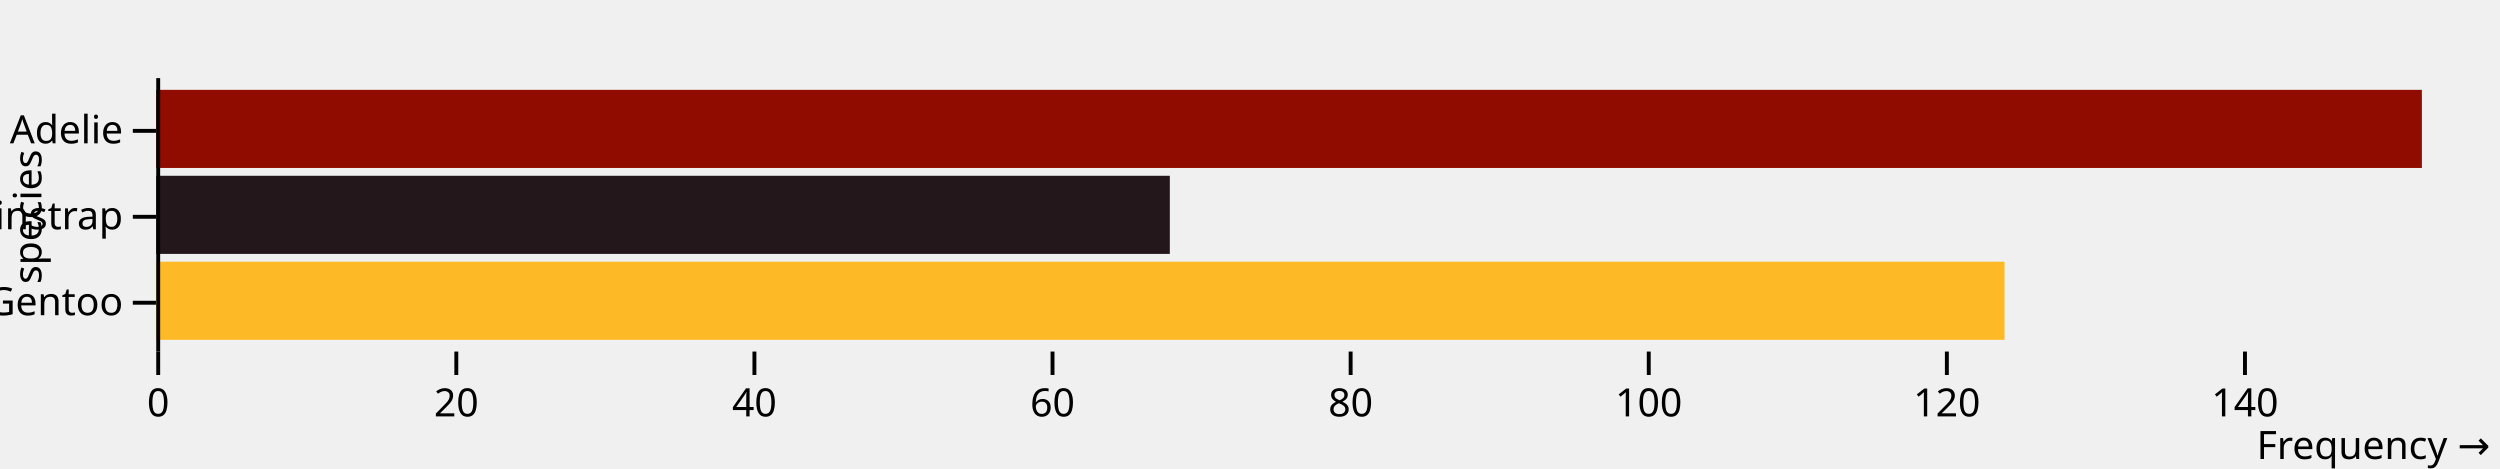
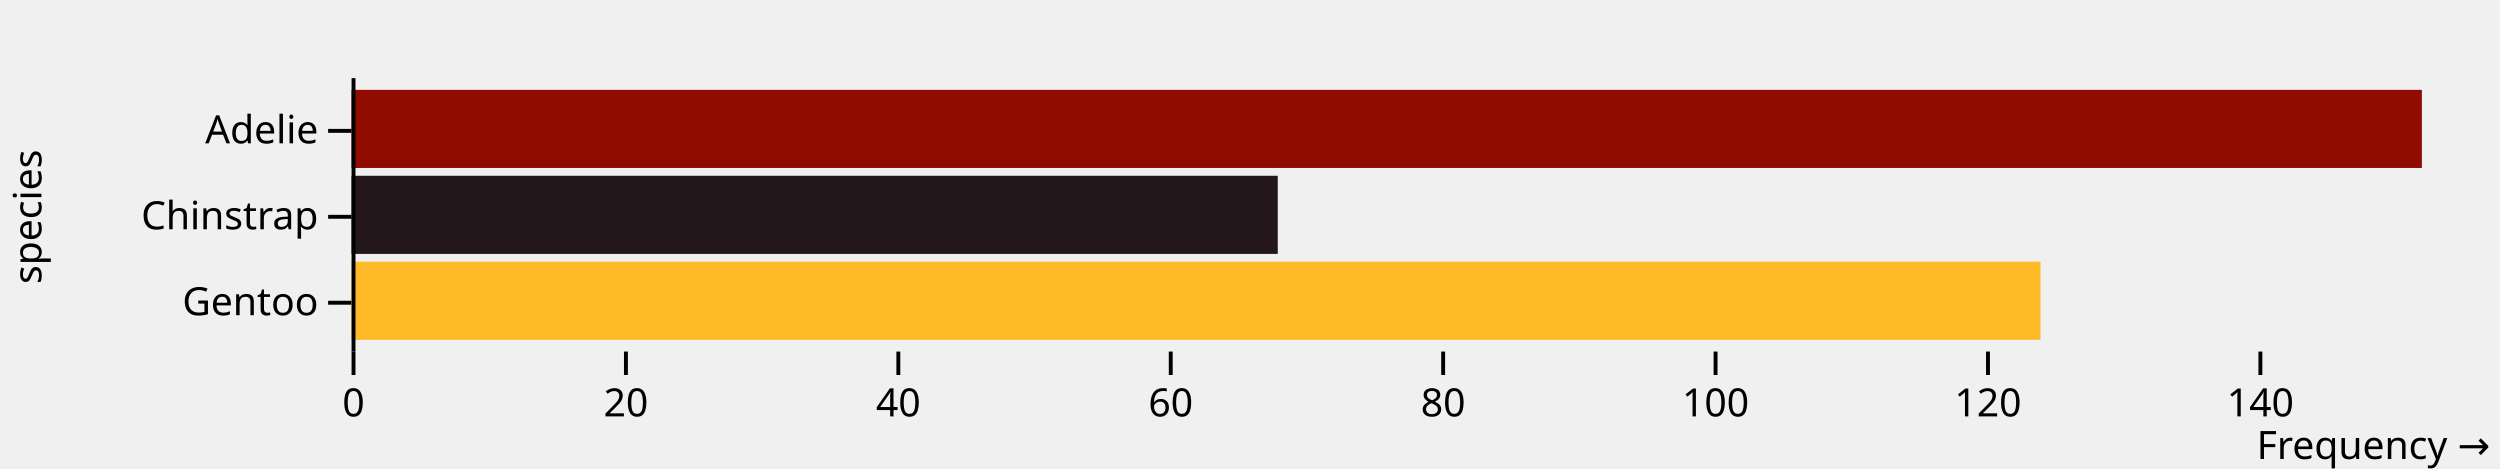
<svg xmlns="http://www.w3.org/2000/svg" class="plot" fill="currentColor" font-family="system-ui, sans-serif" font-size="10" text-anchor="middle" width="640" height="120" viewBox="0 0 640 120">
  <style>
    .plot {
      display: block;
      background: white;
      height: auto;
      height: intrinsic;
      max-width: 100%;
    }

    .plot text,
    .plot tspan {
      white-space: pre;
    }
  </style>
  <g aria-label="y-axis tick" fill="none" stroke="currentColor" transform="translate(0,10.5)">
-     <path transform="translate(40,23)" d="M0,0L-6,0" />
-     <path transform="translate(40,45)" d="M0,0L-6,0" />
-     <path transform="translate(40,67)" d="M0,0L-6,0" />
+     <path transform="translate(90,23)" d="M0,0L-6,0" />
+     <path transform="translate(90,45)" d="M0,0L-6,0" />
+     <path transform="translate(90,67)" d="M0,0L-6,0" />
  </g>
  <g aria-label="y-axis tick label" text-anchor="end" transform="translate(-8.5,10.5)">
-     <text y="0.32em" transform="translate(40,23)">Adelie</text>
-     <text y="0.32em" transform="translate(40,45)">Chinstrap</text>
-     <text y="0.32em" transform="translate(40,67)">Gentoo</text>
+     <text y="0.32em" transform="translate(90,23)">Adelie</text>
+     <text y="0.32em" transform="translate(90,45)">Chinstrap</text>
+     <text y="0.32em" transform="translate(90,67)">Gentoo</text>
  </g>
-   <g aria-label="y-axis label" transform="translate(-36.5,0.5)">
-     <text y="0.71em" transform="translate(40,55) rotate(-90)">species</text>
+   <g aria-label="y-axis label" transform="translate(-86.5,0.5)">
+     <text y="0.71em" transform="translate(90,55) rotate(-90)">species</text>
  </g>
  <g aria-label="x-axis tick" fill="none" stroke="currentColor" transform="translate(0.5,0)">
-     <path transform="translate(40,90)" d="M0,0L0,6" />
-     <path transform="translate(116.3158,90)" d="M0,0L0,6" />
-     <path transform="translate(192.6316,90)" d="M0,0L0,6" />
-     <path transform="translate(268.9474,90)" d="M0,0L0,6" />
-     <path transform="translate(345.2632,90)" d="M0,0L0,6" />
-     <path transform="translate(421.5789,90)" d="M0,0L0,6" />
-     <path transform="translate(497.8947,90)" d="M0,0L0,6" />
-     <path transform="translate(574.2105,90)" d="M0,0L0,6" />
+     <path transform="translate(90,90)" d="M0,0L0,6" />
+     <path transform="translate(159.7368,90)" d="M0,0L0,6" />
+     <path transform="translate(229.4737,90)" d="M0,0L0,6" />
+     <path transform="translate(299.2105,90)" d="M0,0L0,6" />
+     <path transform="translate(368.9474,90)" d="M0,0L0,6" />
+     <path transform="translate(438.6842,90)" d="M0,0L0,6" />
+     <path transform="translate(508.4211,90)" d="M0,0L0,6" />
+     <path transform="translate(578.1579,90)" d="M0,0L0,6" />
  </g>
  <g aria-label="x-axis tick label" font-variant="tabular-nums" transform="translate(0.5,9.5)">
-     <text y="0.71em" transform="translate(40,90)">0</text>
-     <text y="0.71em" transform="translate(116.3158,90)">20</text>
-     <text y="0.71em" transform="translate(192.6316,90)">40</text>
-     <text y="0.71em" transform="translate(268.9474,90)">60</text>
-     <text y="0.71em" transform="translate(345.2632,90)">80</text>
-     <text y="0.71em" transform="translate(421.5789,90)">100</text>
-     <text y="0.71em" transform="translate(497.8947,90)">120</text>
-     <text y="0.71em" transform="translate(574.2105,90)">140</text>
+     <text y="0.71em" transform="translate(90,90)">0</text>
+     <text y="0.71em" transform="translate(159.7368,90)">20</text>
+     <text y="0.71em" transform="translate(229.4737,90)">40</text>
+     <text y="0.71em" transform="translate(299.2105,90)">60</text>
+     <text y="0.71em" transform="translate(368.9474,90)">80</text>
+     <text y="0.71em" transform="translate(438.6842,90)">100</text>
+     <text y="0.71em" transform="translate(508.4211,90)">120</text>
+     <text y="0.71em" transform="translate(578.1579,90)">140</text>
  </g>
  <g aria-label="x-axis label" text-anchor="end" transform="translate(17.5,27.5)">
    <text transform="translate(620,90)">Frequency →</text>
  </g>
  <g aria-label="bar">
-     <rect x="40" width="580" y="23" height="20" fill="rgb(144, 12, 0)" />
-     <rect x="40" width="259.474" y="45" height="20" fill="rgb(35, 23, 27)" />
-     <rect x="40" width="473.158" y="67" height="20" fill="rgb(254, 185, 39)" />
+     <rect x="90" width="530" y="23" height="20" fill="rgb(144, 12, 0)" />
+     <rect x="90" width="237.105" y="45" height="20" fill="rgb(35, 23, 27)" />
+     <rect x="90" width="432.368" y="67" height="20" fill="rgb(254, 185, 39)" />
  </g>
  <g aria-label="rule" stroke="currentColor" transform="translate(0.5,0)">
-     <line x1="40" x2="40" y1="20" y2="90" />
+     <line x1="90" x2="90" y1="20" y2="90" />
  </g>
  <g aria-label="tip" fill="white" stroke="currentColor" pointer-events="none" text-anchor="start" transform="translate(0.5,10.5)" />
</svg>
